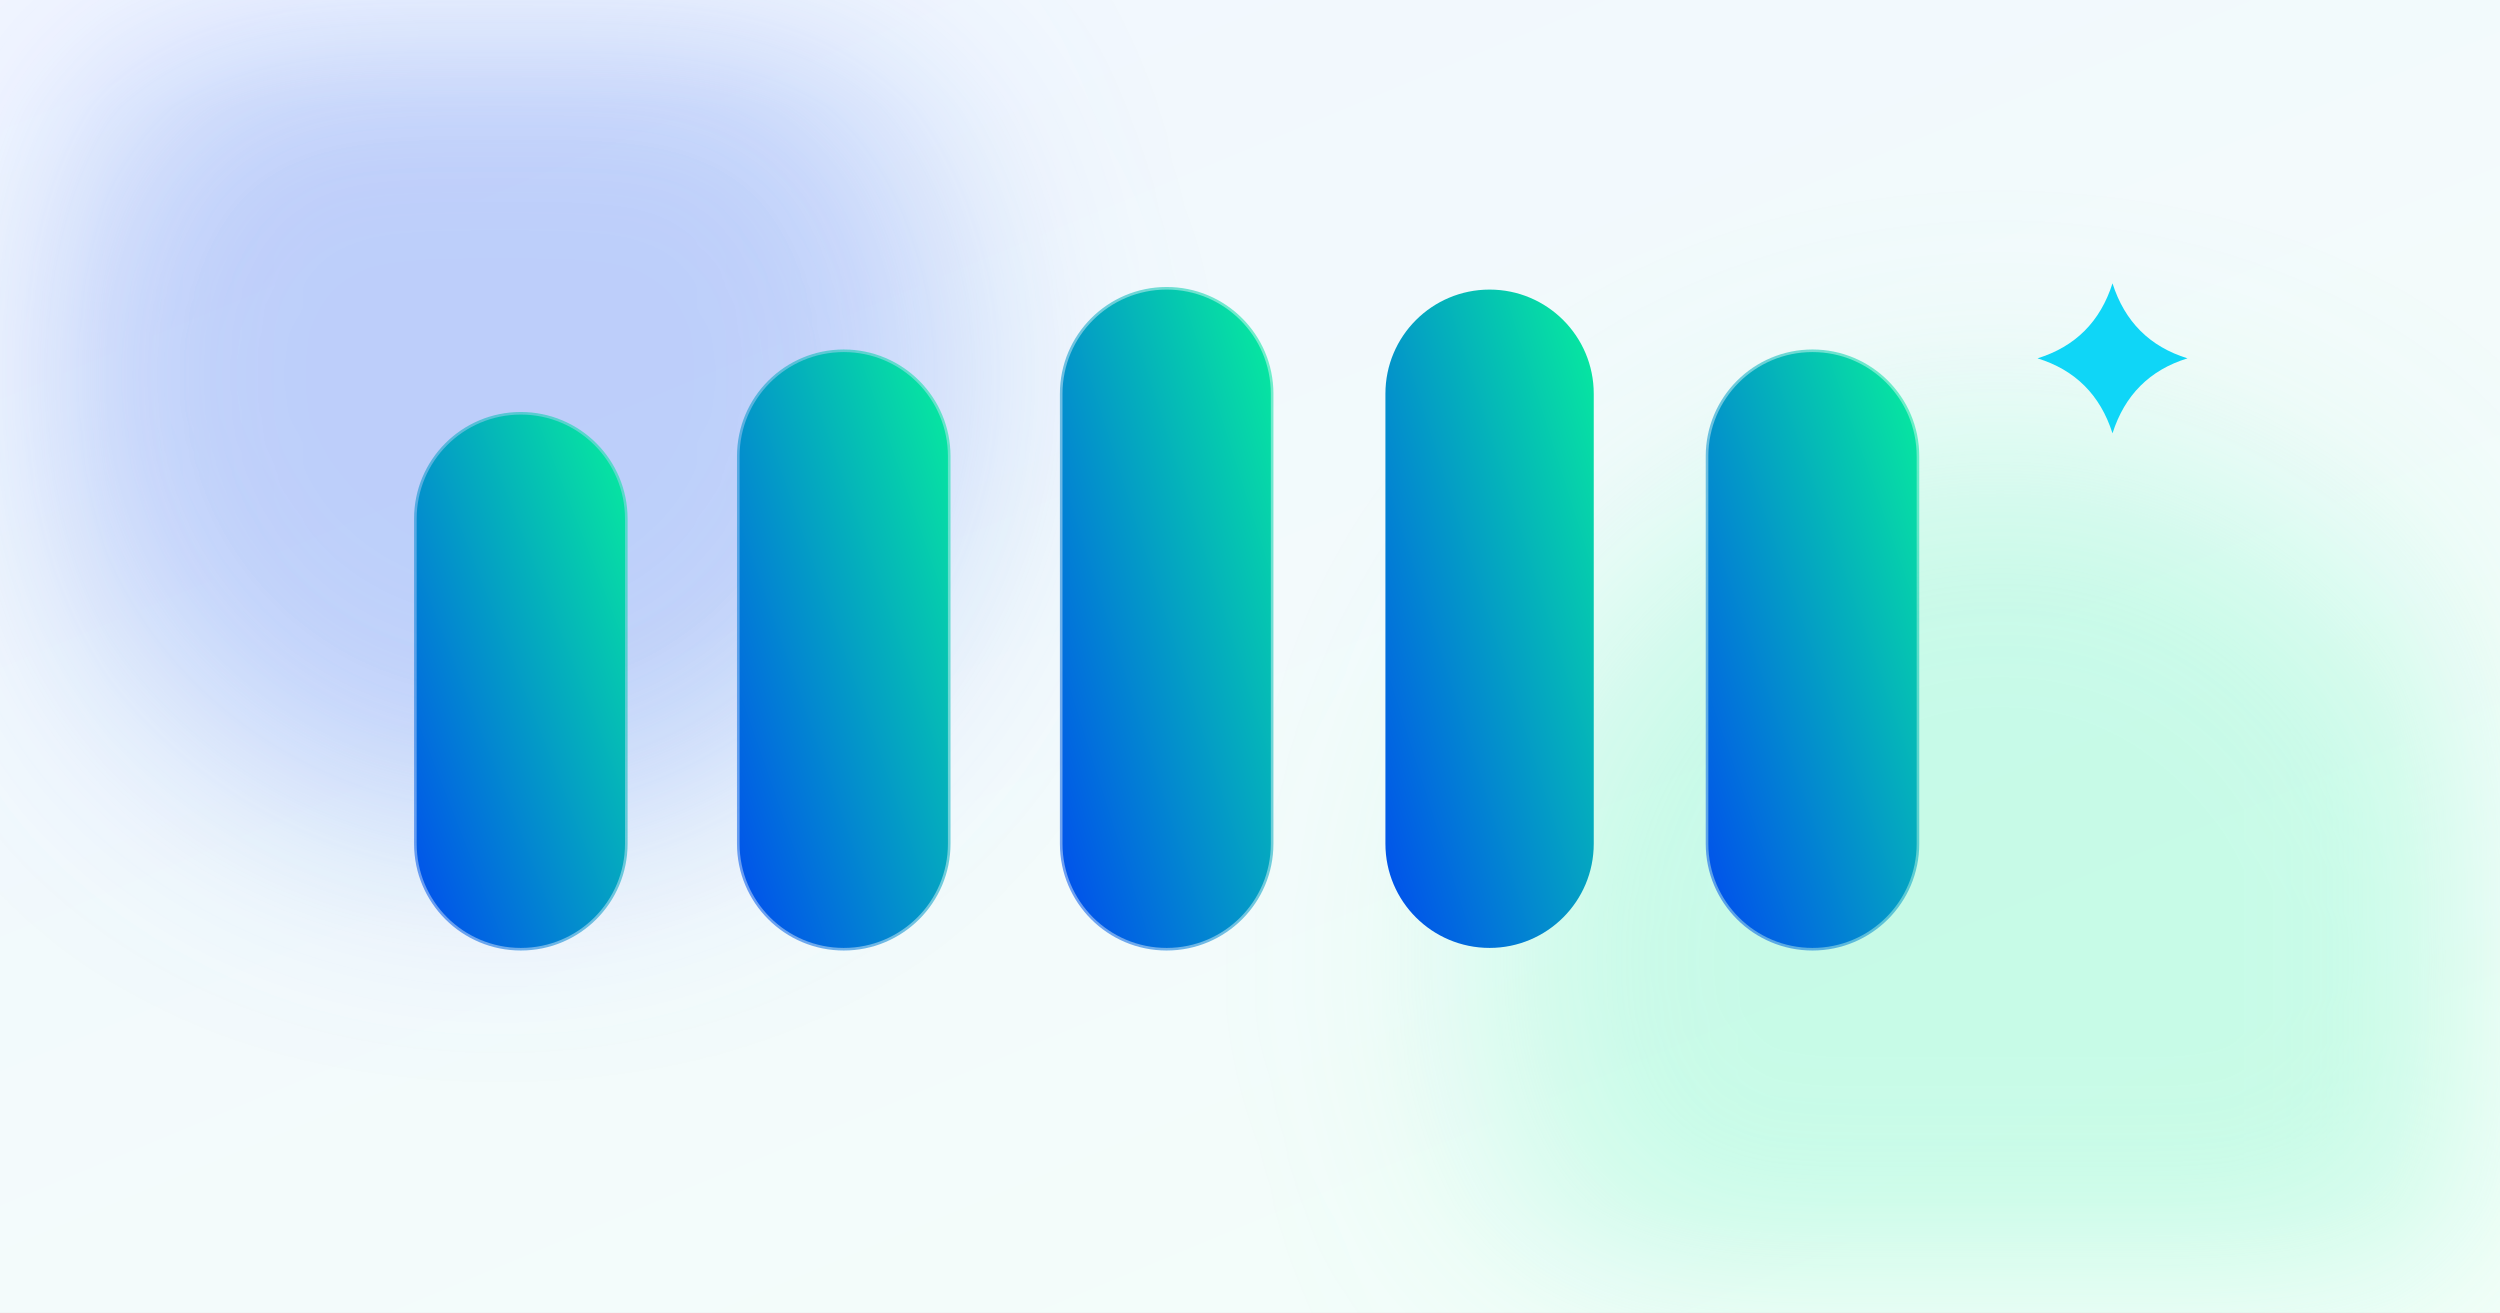
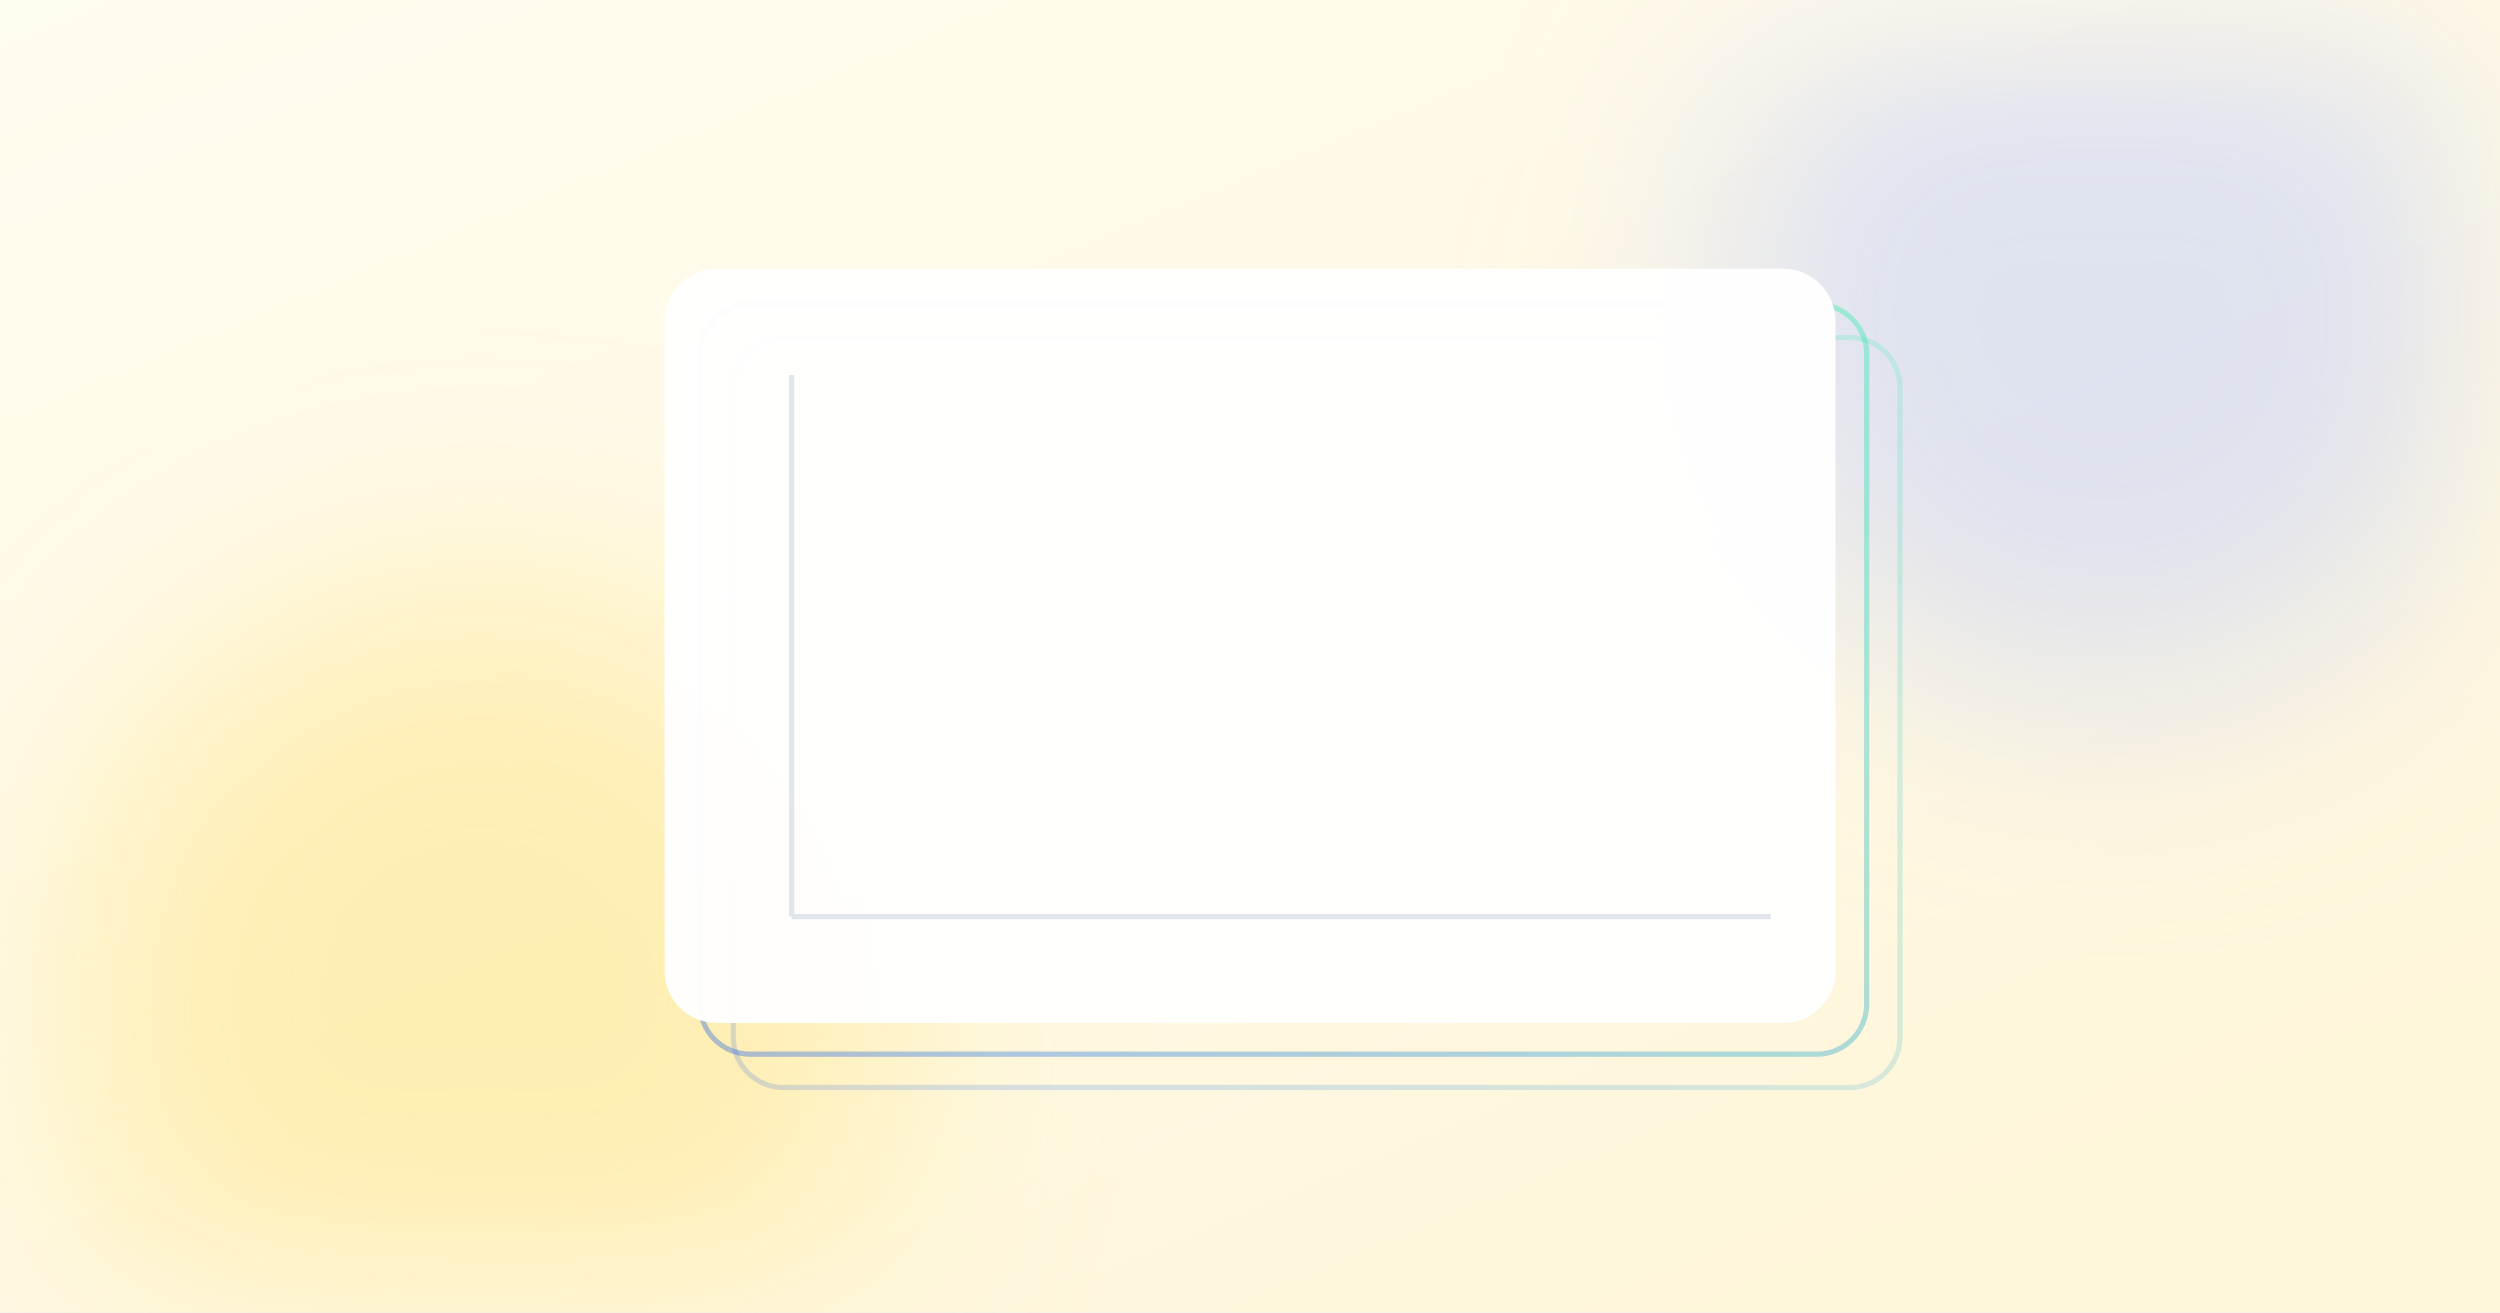
<svg xmlns="http://www.w3.org/2000/svg" viewBox="0 0 1200 630" font-family="Arial, Helvetica, sans-serif">
  <defs>
    <linearGradient id="bg" x1="0" y1="0" x2="0.8" y2="1">
-       <stop offset="0" stop-color="#F2F6FF" />
-       <stop offset="1" stop-color="#F3FEF9" />
+       <stop offset="0" stop-color="#FFFCF0" />
+       <stop offset="1" stop-color="#FFF6D9" />
    </linearGradient>
    <linearGradient id="brand" x1="0" y1="1" x2="1" y2="0">
      <stop offset="0" stop-color="#004aef" />
      <stop offset="1" stop-color="#07ef9c" />
    </linearGradient>
    <filter id="soft" x="-60%" y="-60%" width="220%" height="220%">
      <feGaussianBlur stdDeviation="55" />
    </filter>
+     <clipPath id="revealExp">
+       <rect class="clipExp" x="380" y="180" width="0" height="300" />
+     </clipPath>
+     <clipPath id="revealAct">
+       <rect class="clipAct" x="380" y="130" width="0" height="350" />
+     </clipPath>
    <style>
-       /* 12s loop: five pillars stand; four fade to outlines one after
-          another; the one that held takes the weight. */
-       .g1 { animation: ghost 12s ease-in-out infinite; }
-       .g2 { animation: ghost 12s ease-in-out infinite; animation-delay: 1.1s; }
-       .g3 { animation: ghost 12s ease-in-out infinite; animation-delay: 2.2s; }
-       .g4 { animation: ghost 12s ease-in-out infinite; animation-delay: 3.3s; }
-       @keyframes ghost {
-         0%, 18% { opacity: 1; }
-         26% { opacity: 0; }
-         90% { opacity: 0; }
-         97%, 100% { opacity: 1; }
-       }
-       .survivor { animation: hold 12s ease-in-out infinite; }
-       @keyframes hold {
-         0%, 58% { transform: translateY(0); }
-         63% { transform: translateY(-12px); }
-         68%, 100% { transform: translateY(0); }
-       }
-       .drift1 { animation: d1 18s ease-in-out infinite alternate; }
-       .drift2 { animation: d2 24s ease-in-out infinite alternate; }
-       @keyframes d1 { to { transform: translate(22px, -16px); } }
-       @keyframes d2 { to { transform: translate(-18px, 14px); } }
-       .sparkle { animation: sk 6s ease-in-out infinite alternate; transform-box: fill-box; transform-origin: center; }
-       @keyframes sk { from { transform: scale(0.94); } to { transform: scale(1.08); } }
+       /* 11s loop: the plan said costs go DOWN as bots join the team; the
+          line that actually got drawn went UP, one bot at a time.
+          Yellow-led palette: this is the warning-sign cover of the set. */
+       .clipExp { animation: exp 11s ease-in-out infinite; }
+       @keyframes exp { 0%, 8% { width: 0; } 22% { width: 460px; } 94% { width: 460px; } 99%, 100% { width: 0; } }
+       .clipAct { animation: act 11s ease-in-out infinite; }
+       @keyframes act { 0%, 24% { width: 0; } 52% { width: 460px; } 94% { width: 460px; } 99%, 100% { width: 0; } }
+       .bot1, .bot2, .bot3, .peak, .exdown { opacity: 0; transform-box: fill-box; transform-origin: center; }
+       .bot1 { animation: pop1 11s ease-out infinite; }
+       .bot2 { animation: pop2 11s ease-out infinite; }
+       .bot3 { animation: pop3 11s ease-out infinite; }
+       @keyframes pop1 { 0%, 28% { opacity: 0; transform: scale(0.6); } 32% { opacity: 1; transform: scale(1); } 93% { opacity: 1; } 98%, 100% { opacity: 0; } }
+       @keyframes pop2 { 0%, 37% { opacity: 0; transform: scale(0.6); } 41% { opacity: 1; transform: scale(1); } 93% { opacity: 1; } 98%, 100% { opacity: 0; } }
+       @keyframes pop3 { 0%, 46% { opacity: 0; transform: scale(0.6); } 50% { opacity: 1; transform: scale(1); } 93% { opacity: 1; } 98%, 100% { opacity: 0; } }
+       .exdown { animation: exd 11s ease-out infinite; }
+       @keyframes exd { 0%, 20% { opacity: 0; } 24% { opacity: 1; } 93% { opacity: 1; } 98%, 100% { opacity: 0; } }
+       .peak { animation: pk 11s ease-out infinite; }
+       @keyframes pk { 0%, 52% { opacity: 0; transform: scale(0.4); } 57% { opacity: 1; transform: scale(1.15); } 62% { transform: scale(1); } 93% { opacity: 1; } 98%, 100% { opacity: 0; } }
+       .drift1 { animation: d1 20s ease-in-out infinite alternate; }
+       .drift2 { animation: d2 26s ease-in-out infinite alternate; }
+       @keyframes d1 { to { transform: translate(20px, -14px); } }
+       @keyframes d2 { to { transform: translate(-16px, 12px); } }
      @media (prefers-reduced-motion: reduce) {
        * { animation: none !important; }
-         .g1, .g2, .g3, .g4 { opacity: 0; }
+         .clipExp, .clipAct { width: 460px; }
+         .bot1, .bot2, .bot3, .peak, .exdown { opacity: 1; }
      }
    </style>
  </defs>
  <rect width="1200" height="630" fill="url(#bg)" />
-   <circle class="drift1" cx="240" cy="180" r="220" fill="#7E9BF7" fill-opacity="0.45" filter="url(#soft)" />
-   <circle class="drift2" cx="960" cy="460" r="250" fill="#86F7CC" fill-opacity="0.4" filter="url(#soft)" />
-   <rect x="200" y="199" width="100" height="256" rx="50" fill="none" stroke="url(#brand)" stroke-opacity="0.55" stroke-width="2.5" />
-   <rect x="355" y="169" width="100" height="286" rx="50" fill="none" stroke="url(#brand)" stroke-opacity="0.55" stroke-width="2.5" />
-   <rect x="510" y="139" width="100" height="316" rx="50" fill="none" stroke="url(#brand)" stroke-opacity="0.55" stroke-width="2.5" />
-   <rect x="820" y="169" width="100" height="286" rx="50" fill="none" stroke="url(#brand)" stroke-opacity="0.55" stroke-width="2.5" />
-   <rect class="g1" x="200" y="199" width="100" height="256" rx="50" fill="url(#brand)" />
-   <rect class="g2" x="355" y="169" width="100" height="286" rx="50" fill="url(#brand)" />
-   <rect class="g3" x="510" y="139" width="100" height="316" rx="50" fill="url(#brand)" />
-   <rect class="g4" x="820" y="169" width="100" height="286" rx="50" fill="url(#brand)" />
-   <rect class="survivor" x="665" y="139" width="100" height="316" rx="50" fill="url(#brand)" />
-   <g class="sparkle">
-     <path d="M 1014 136 Q 1022.8 163.6 1050 172 Q 1022.8 180.4 1014 208 Q 1005.2 180.4 978 172 Q 1005.2 163.6 1014 136 Z" fill="#0fd6f7" />
+   <circle class="drift1" cx="230" cy="480" r="200" fill="#FFE58A" fill-opacity="0.55" filter="url(#soft)" />
+   <circle class="drift2" cx="1010" cy="150" r="190" fill="#B8C9FF" fill-opacity="0.45" filter="url(#soft)" />
+   <rect x="352" y="162" width="560" height="360" rx="24" fill="none" stroke="url(#brand)" stroke-opacity="0.16" stroke-width="2.5" />
+   <rect x="336" y="146" width="560" height="360" rx="24" fill="none" stroke="url(#brand)" stroke-opacity="0.32" stroke-width="2.5" />
+   <rect x="320" y="130" width="560" height="360" rx="24" fill="#FFFFFF" fill-opacity="0.96" stroke="#FFFFFF" stroke-width="2" />
+   <line x1="380" y1="180" x2="380" y2="440" stroke="#E1E6EC" stroke-width="2.5" />
+   <line x1="380" y1="440" x2="850" y2="440" stroke="#E1E6EC" stroke-width="2.5" />
+   <g clip-path="url(#revealExp)">
+     <path d="M 380 260 C 500 270, 640 300, 830 350" fill="none" stroke="#9AA4B6" stroke-width="4" stroke-dasharray="12 10" stroke-linecap="round" />
+   </g>
+   <g class="exdown">
+     <circle cx="830" cy="350" r="7" fill="#9AA4B6" />
+     <path d="M 852 342 L 852 362 M 845 355 L 852 363 L 859 355" fill="none" stroke="#9AA4B6" stroke-width="3.5" stroke-linecap="round" stroke-linejoin="round" />
+   </g>
+   <g clip-path="url(#revealAct)">
+     <path d="M 380 420 C 480 410, 560 380, 640 330 C 720 280, 780 230, 830 190" fill="none" stroke="url(#brand)" stroke-width="6" stroke-linecap="round" />
+   </g>
+   <g class="bot1">
+     <rect x="475" y="340" width="52" height="44" rx="12" fill="#FFFFFF" stroke="#E1E6EC" stroke-width="2" />
+     <circle cx="501" cy="336" r="4" fill="#0fd6f7" />
+     <circle cx="491" cy="360" r="4.5" fill="#004aef" />
+     <circle cx="511" cy="360" r="4.5" fill="#004aef" />
+     <rect x="491" y="371" width="20" height="4" rx="2" fill="#9AA4B6" />
+   </g>
+   <g class="bot2">
+     <rect x="600" y="255" width="52" height="44" rx="12" fill="#FFFFFF" stroke="#E1E6EC" stroke-width="2" />
+     <circle cx="626" cy="251" r="4" fill="#0fd6f7" />
+     <circle cx="616" cy="275" r="4.5" fill="#004aef" />
+     <circle cx="636" cy="275" r="4.5" fill="#004aef" />
+     <rect x="616" y="286" width="20" height="4" rx="2" fill="#9AA4B6" />
+   </g>
+   <g class="bot3">
+     <rect x="725" y="165" width="52" height="44" rx="12" fill="#FFFFFF" stroke="#E1E6EC" stroke-width="2" />
+     <circle cx="751" cy="161" r="4" fill="#0fd6f7" />
+     <circle cx="741" cy="185" r="4.5" fill="#004aef" />
+     <circle cx="761" cy="185" r="4.5" fill="#004aef" />
+     <rect x="741" y="196" width="20" height="4" rx="2" fill="#9AA4B6" />
+   </g>
+   <g class="peak">
+     <circle cx="830" cy="190" r="9" fill="#ffce00" />
+     <path d="M 830 128 Q 837 148.4 857 154 Q 837 159.6 830 180 Q 823 159.6 803 154 Q 823 148.4 830 128 Z" fill="#ffce00" />
  </g>
</svg>
